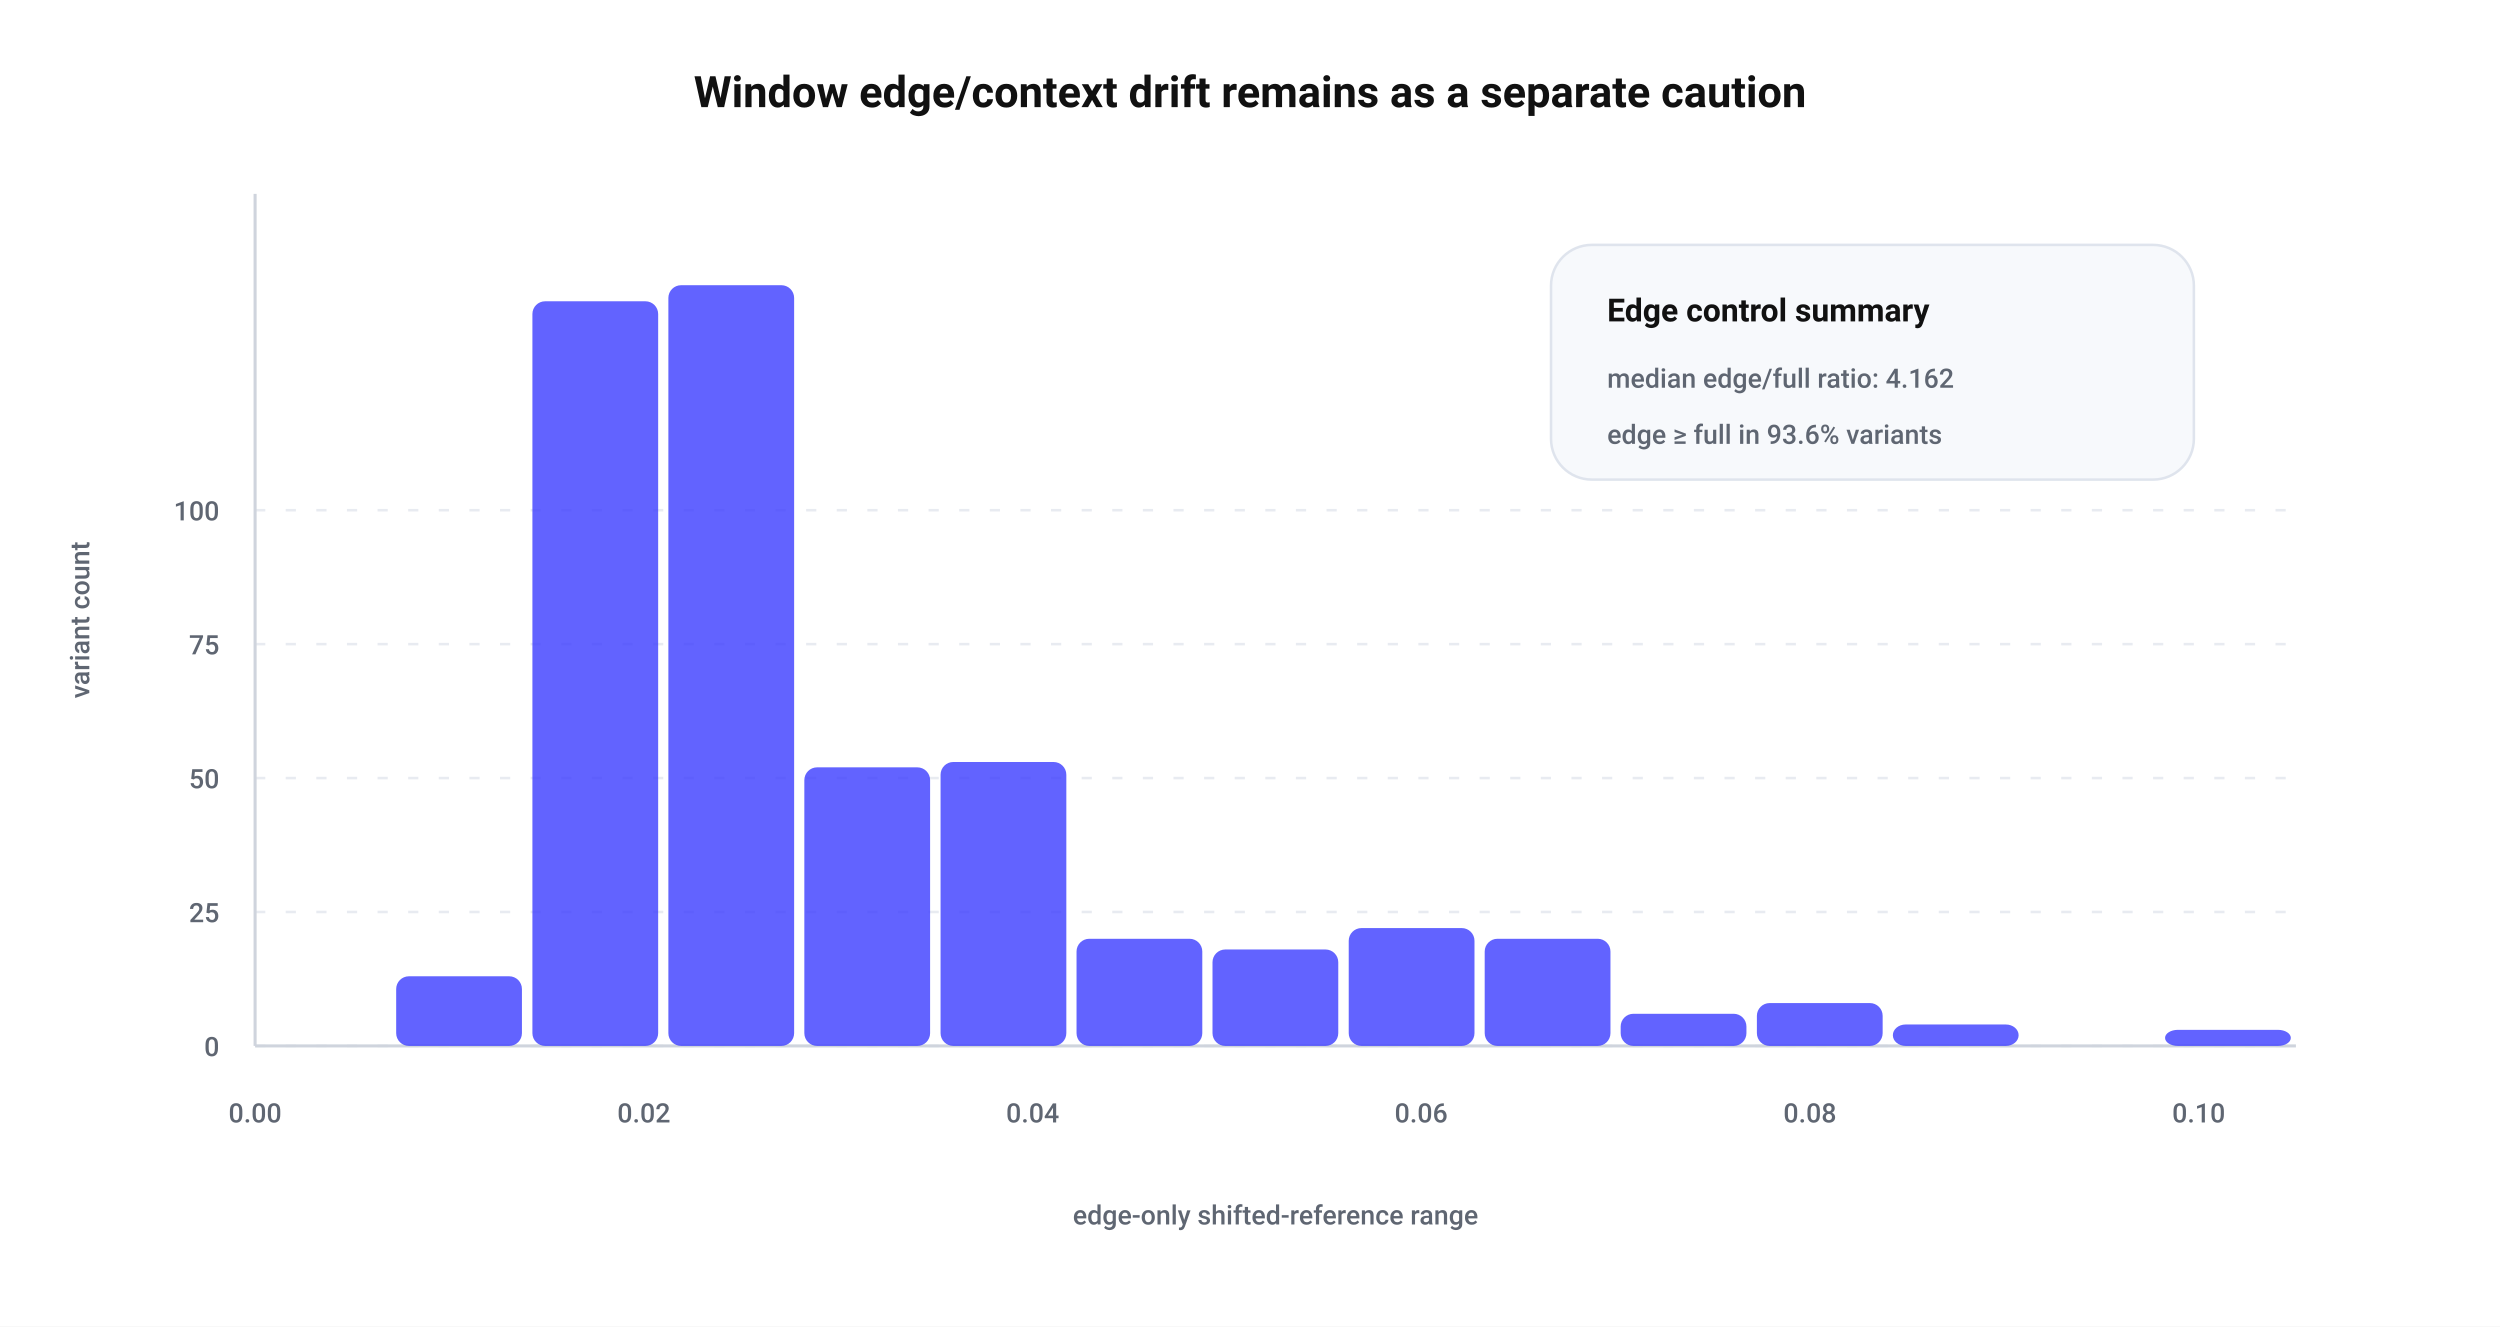
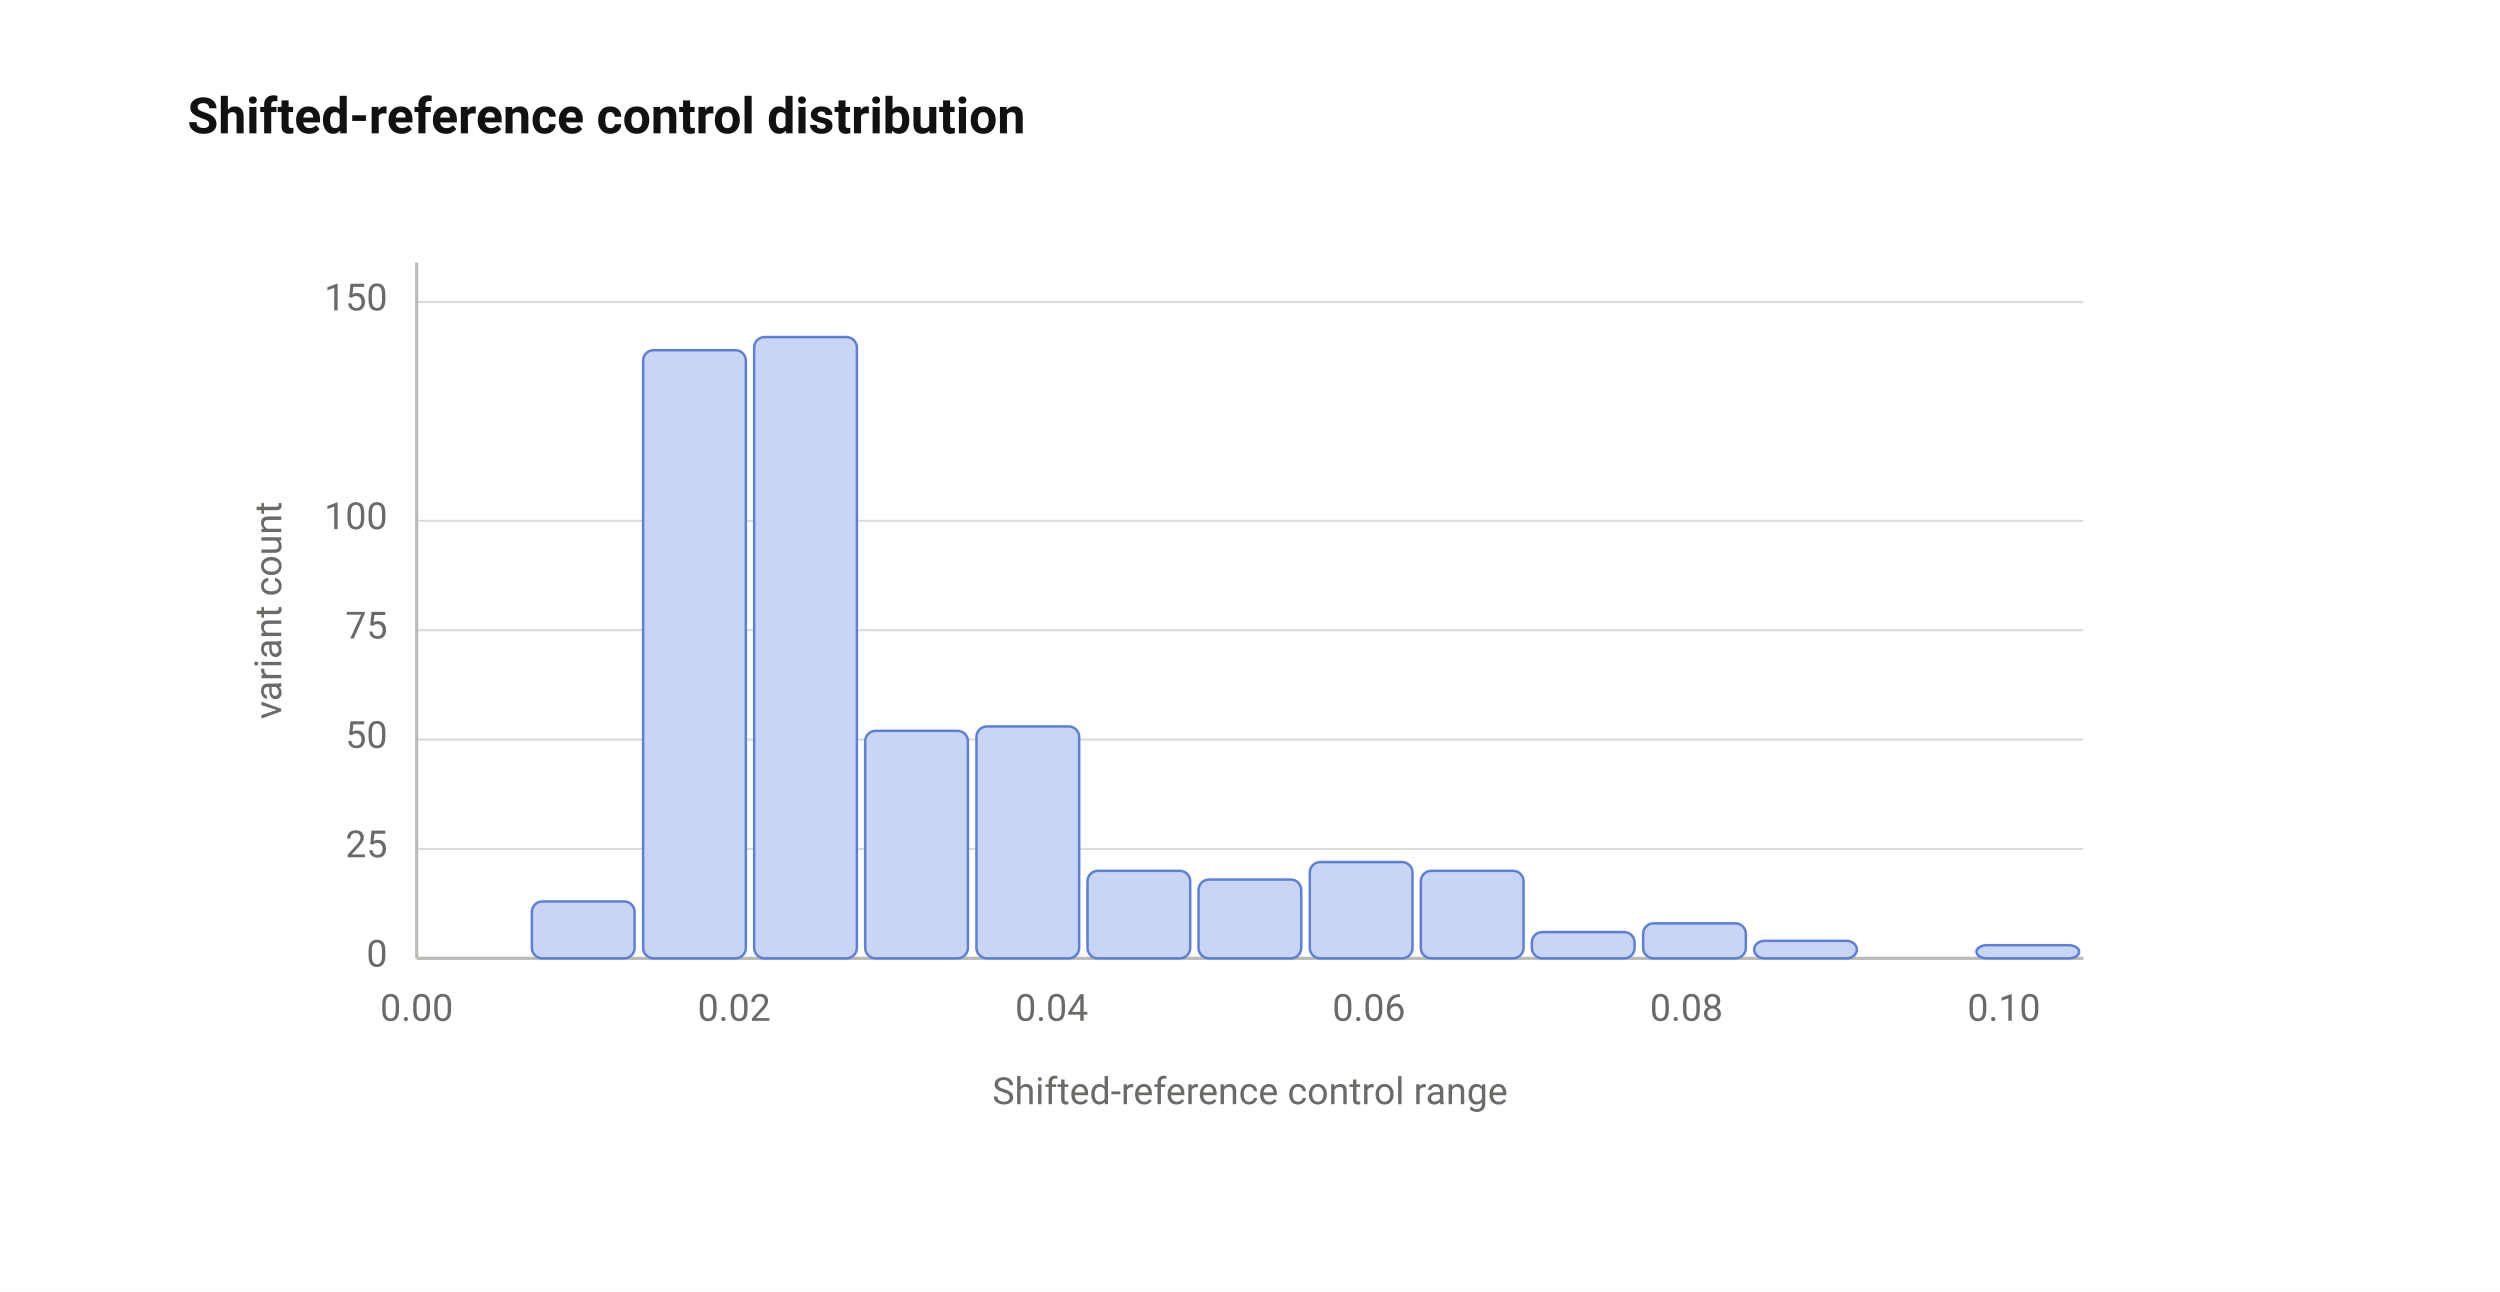
- <svg xmlns="http://www.w3.org/2000/svg" width="980" height="520" viewBox="0 0 980 520" role="img" aria-labelledby="title desc">
-   <rect width="980" height="520" fill="#ffffff" />
+ <svg xmlns="http://www.w3.org/2000/svg" width="1200" height="620" viewBox="0 0 1200 620" role="img" aria-labelledby="title desc" data-renderer="editorial-systems-figure-v2" data-theme="paper" data-palette="editorial">
+   <rect width="1200" height="620" fill="#FFFFFF" />
  <defs>
    <style>
      text { font-family: 'Plus Jakarta Sans', 'Segoe UI', Roboto, Helvetica, Arial, sans-serif; }
-       .title { fill: #111111; font-size: 17px; font-weight: 740; }
-       .label { fill: #111111; font-size: 12.5px; font-weight: 680; }
-       .small { fill: #5f6672; font-size: 10.5px; font-weight: 560; }
-       .tiny { fill: #5f6672; font-size: 9.5px; font-weight: 560; }
-       .value { fill: #111111; font-size: 12px; font-weight: 740; }
-       .axis { stroke: #cfd4dd; stroke-width: 1.2; }
-       .grid { stroke: #e8ebf1; stroke-width: 1; stroke-dasharray: 4 8; }
-       .threshold { stroke: #2b3038; stroke-width: 1.3; stroke-dasharray: 5 6; }
-       .card { fill: #f7f9fc; stroke: #dfe4ed; stroke-width: 1; }
-       .token { fill: #3f41ff; }
-       .fns { fill: #56b39d; }
-       .gray { fill: #9aa1ad; }
-       .box { fill: #eef2ff; stroke: #3f41ff; stroke-width: 1.4; }
-       .median { stroke: #3f41ff; stroke-width: 2.2; }
-       .whisker { stroke: #6b7280; stroke-width: 1.35; }
-       .dot { fill: #3f41ff; opacity: 0.18; }
+       .figure-title { fill: #11120F; font-size: 24px; font-weight: 700; }
+       .label { fill: #11120F; font-size: 19px; font-weight: 600; }
+       .small { fill: #686B66; font-size: 18px; font-weight: 400; }
+       .value { fill: #11120F; font-size: 20px; font-weight: 600; }
+       .axis { stroke: #B8BBB5; stroke-width: 1.5; }
+       .grid { stroke: #D9DCD7; stroke-width: 1; }
+       .card { fill: #F1F2EF; stroke: #B8BBB5; stroke-width: 1; }
+       .data-fill { fill: #C8D5F5; stroke: #5E7FD8; stroke-width: 1.2; }
    </style>
  </defs>
-   <text x="490" y="42" text-anchor="middle" class="title">Window edge/context drift remains as a separate caution</text>
-   <line x1="100" y1="410.0" x2="900" y2="410.0" class="grid" />
-   <text x="86" y="414.0" text-anchor="end" class="small">0</text>
-   <line x1="100" y1="357.5" x2="900" y2="357.5" class="grid" />
-   <text x="86" y="361.5" text-anchor="end" class="small">25</text>
-   <line x1="100" y1="305.0" x2="900" y2="305.0" class="grid" />
-   <text x="86" y="309.0" text-anchor="end" class="small">50</text>
-   <line x1="100" y1="252.5" x2="900" y2="252.5" class="grid" />
-   <text x="86" y="256.5" text-anchor="end" class="small">75</text>
-   <line x1="100" y1="200.0" x2="900" y2="200.0" class="grid" />
-   <text x="86" y="204.0" text-anchor="end" class="small">100</text>
-   <text x="100.0" y="440" text-anchor="middle" class="small">0.00</text>
-   <text x="252.4" y="440" text-anchor="middle" class="small">0.02</text>
-   <text x="404.8" y="440" text-anchor="middle" class="small">0.04</text>
-   <text x="557.1" y="440" text-anchor="middle" class="small">0.06</text>
-   <text x="709.5" y="440" text-anchor="middle" class="small">0.08</text>
-   <text x="861.9" y="440" text-anchor="middle" class="small">0.10</text>
-   <line x1="100" y1="410" x2="900" y2="410" class="axis" />
-   <line x1="100" y1="76" x2="100" y2="410" class="axis" />
-   <rect x="102.0" y="410.0" width="49.3" height="0.0" rx="5" fill="#3f41ff" opacity="0.82" />
-   <rect x="155.3" y="382.7" width="49.3" height="27.3" rx="5" fill="#3f41ff" opacity="0.82" />
-   <rect x="208.7" y="118.1" width="49.3" height="291.9" rx="5" fill="#3f41ff" opacity="0.82" />
-   <rect x="262.0" y="111.8" width="49.3" height="298.2" rx="5" fill="#3f41ff" opacity="0.82" />
-   <rect x="315.3" y="300.8" width="49.3" height="109.2" rx="5" fill="#3f41ff" opacity="0.82" />
-   <rect x="368.7" y="298.7" width="49.3" height="111.3" rx="5" fill="#3f41ff" opacity="0.82" />
-   <rect x="422.0" y="368.0" width="49.3" height="42.0" rx="5" fill="#3f41ff" opacity="0.82" />
-   <rect x="475.3" y="372.2" width="49.3" height="37.8" rx="5" fill="#3f41ff" opacity="0.82" />
-   <rect x="528.7" y="363.8" width="49.3" height="46.2" rx="5" fill="#3f41ff" opacity="0.82" />
-   <rect x="582.0" y="368.0" width="49.3" height="42.0" rx="5" fill="#3f41ff" opacity="0.82" />
-   <rect x="635.3" y="397.4" width="49.3" height="12.6" rx="5" fill="#3f41ff" opacity="0.82" />
-   <rect x="688.7" y="393.2" width="49.3" height="16.8" rx="5" fill="#3f41ff" opacity="0.82" />
-   <rect x="742.0" y="401.6" width="49.3" height="8.4" rx="5" fill="#3f41ff" opacity="0.82" />
-   <rect x="795.3" y="410.0" width="49.3" height="0.0" rx="5" fill="#3f41ff" opacity="0.82" />
-   <rect x="848.7" y="403.7" width="49.3" height="6.3" rx="5" fill="#3f41ff" opacity="0.82" />
-   <text x="500.0" y="480" text-anchor="middle" class="small">edge-only shifted-reference range</text>
-   <text x="35" y="243.0" text-anchor="middle" transform="rotate(-90 35 243.0)" class="small">variant count</text>
-   <rect x="608" y="96" width="252" height="92" rx="16" class="card" />
-   <text x="630" y="126" class="label">Edge control summary</text>
-   <text x="630" y="152" class="small">median edge/full ratio: 4.162</text>
-   <text x="630" y="174" class="small">edge ≥ full in 93.6% variants</text>
+   <text x="90" y="64" class="figure-title" font-size="24">Shifted-reference control distribution</text>
+   <g transform="translate(100 50)">
+     <line x1="100" y1="410.0" x2="900" y2="410.0" class="grid grid-line" />
+     <text x="86" y="414.0" text-anchor="end" class="small">0</text>
+     <line x1="100" y1="357.5" x2="900" y2="357.5" class="grid grid-line" />
+     <text x="86" y="361.5" text-anchor="end" class="small">25</text>
+     <line x1="100" y1="305.0" x2="900" y2="305.0" class="grid grid-line" />
+     <text x="86" y="309.0" text-anchor="end" class="small">50</text>
+     <line x1="100" y1="252.5" x2="900" y2="252.5" class="grid grid-line" />
+     <text x="86" y="256.5" text-anchor="end" class="small">75</text>
+     <line x1="100" y1="200.0" x2="900" y2="200.0" class="grid grid-line" />
+     <text x="86" y="204.0" text-anchor="end" class="small">100</text>
+     <line x1="100" y1="95.0" x2="900" y2="95.0" class="grid grid-line" />
+     <text x="86" y="99.0" text-anchor="end" class="small">150</text>
+     <text x="100.0" y="440" text-anchor="middle" class="small">0.00</text>
+     <text x="252.4" y="440" text-anchor="middle" class="small">0.02</text>
+     <text x="404.8" y="440" text-anchor="middle" class="small">0.04</text>
+     <text x="557.1" y="440" text-anchor="middle" class="small">0.06</text>
+     <text x="709.5" y="440" text-anchor="middle" class="small">0.08</text>
+     <text x="861.9" y="440" text-anchor="middle" class="small">0.10</text>
+     <line x1="100" y1="410" x2="900" y2="410" class="axis axis-x zero-line" data-axis-id="shifted-reference" />
+     <line x1="100" y1="76" x2="100" y2="410" class="axis axis-y" data-axis-id="shifted-reference" />
+     <rect x="102.0" y="410.0" width="49.3" height="0.0" rx="5" class="data-fill" />
+     <rect x="155.3" y="382.7" width="49.3" height="27.3" rx="5" class="data-fill" />
+     <rect x="208.7" y="118.1" width="49.3" height="291.9" rx="5" class="data-fill" />
+     <rect x="262.0" y="111.8" width="49.3" height="298.2" rx="5" class="data-fill" />
+     <rect x="315.3" y="300.8" width="49.3" height="109.2" rx="5" class="data-fill" />
+     <rect x="368.7" y="298.7" width="49.3" height="111.3" rx="5" class="data-fill" />
+     <rect x="422.0" y="368.0" width="49.3" height="42.0" rx="5" class="data-fill" />
+     <rect x="475.3" y="372.2" width="49.3" height="37.8" rx="5" class="data-fill" />
+     <rect x="528.7" y="363.8" width="49.3" height="46.2" rx="5" class="data-fill" />
+     <rect x="582.0" y="368.0" width="49.3" height="42.0" rx="5" class="data-fill" />
+     <rect x="635.3" y="397.4" width="49.3" height="12.6" rx="5" class="data-fill" />
+     <rect x="688.7" y="393.2" width="49.3" height="16.8" rx="5" class="data-fill" />
+     <rect x="742.0" y="401.6" width="49.3" height="8.4" rx="5" class="data-fill" />
+     <rect x="795.3" y="410.0" width="49.3" height="0.0" rx="5" class="data-fill" />
+     <rect x="848.7" y="403.7" width="49.3" height="6.3" rx="5" class="data-fill" />
+     <text x="500.0" y="480" text-anchor="middle" class="small">Shifted-reference control range</text>
+     <text x="35" y="243.0" text-anchor="middle" transform="rotate(-90 35 243.0)" class="small">variant count</text>
+   </g>
</svg>
